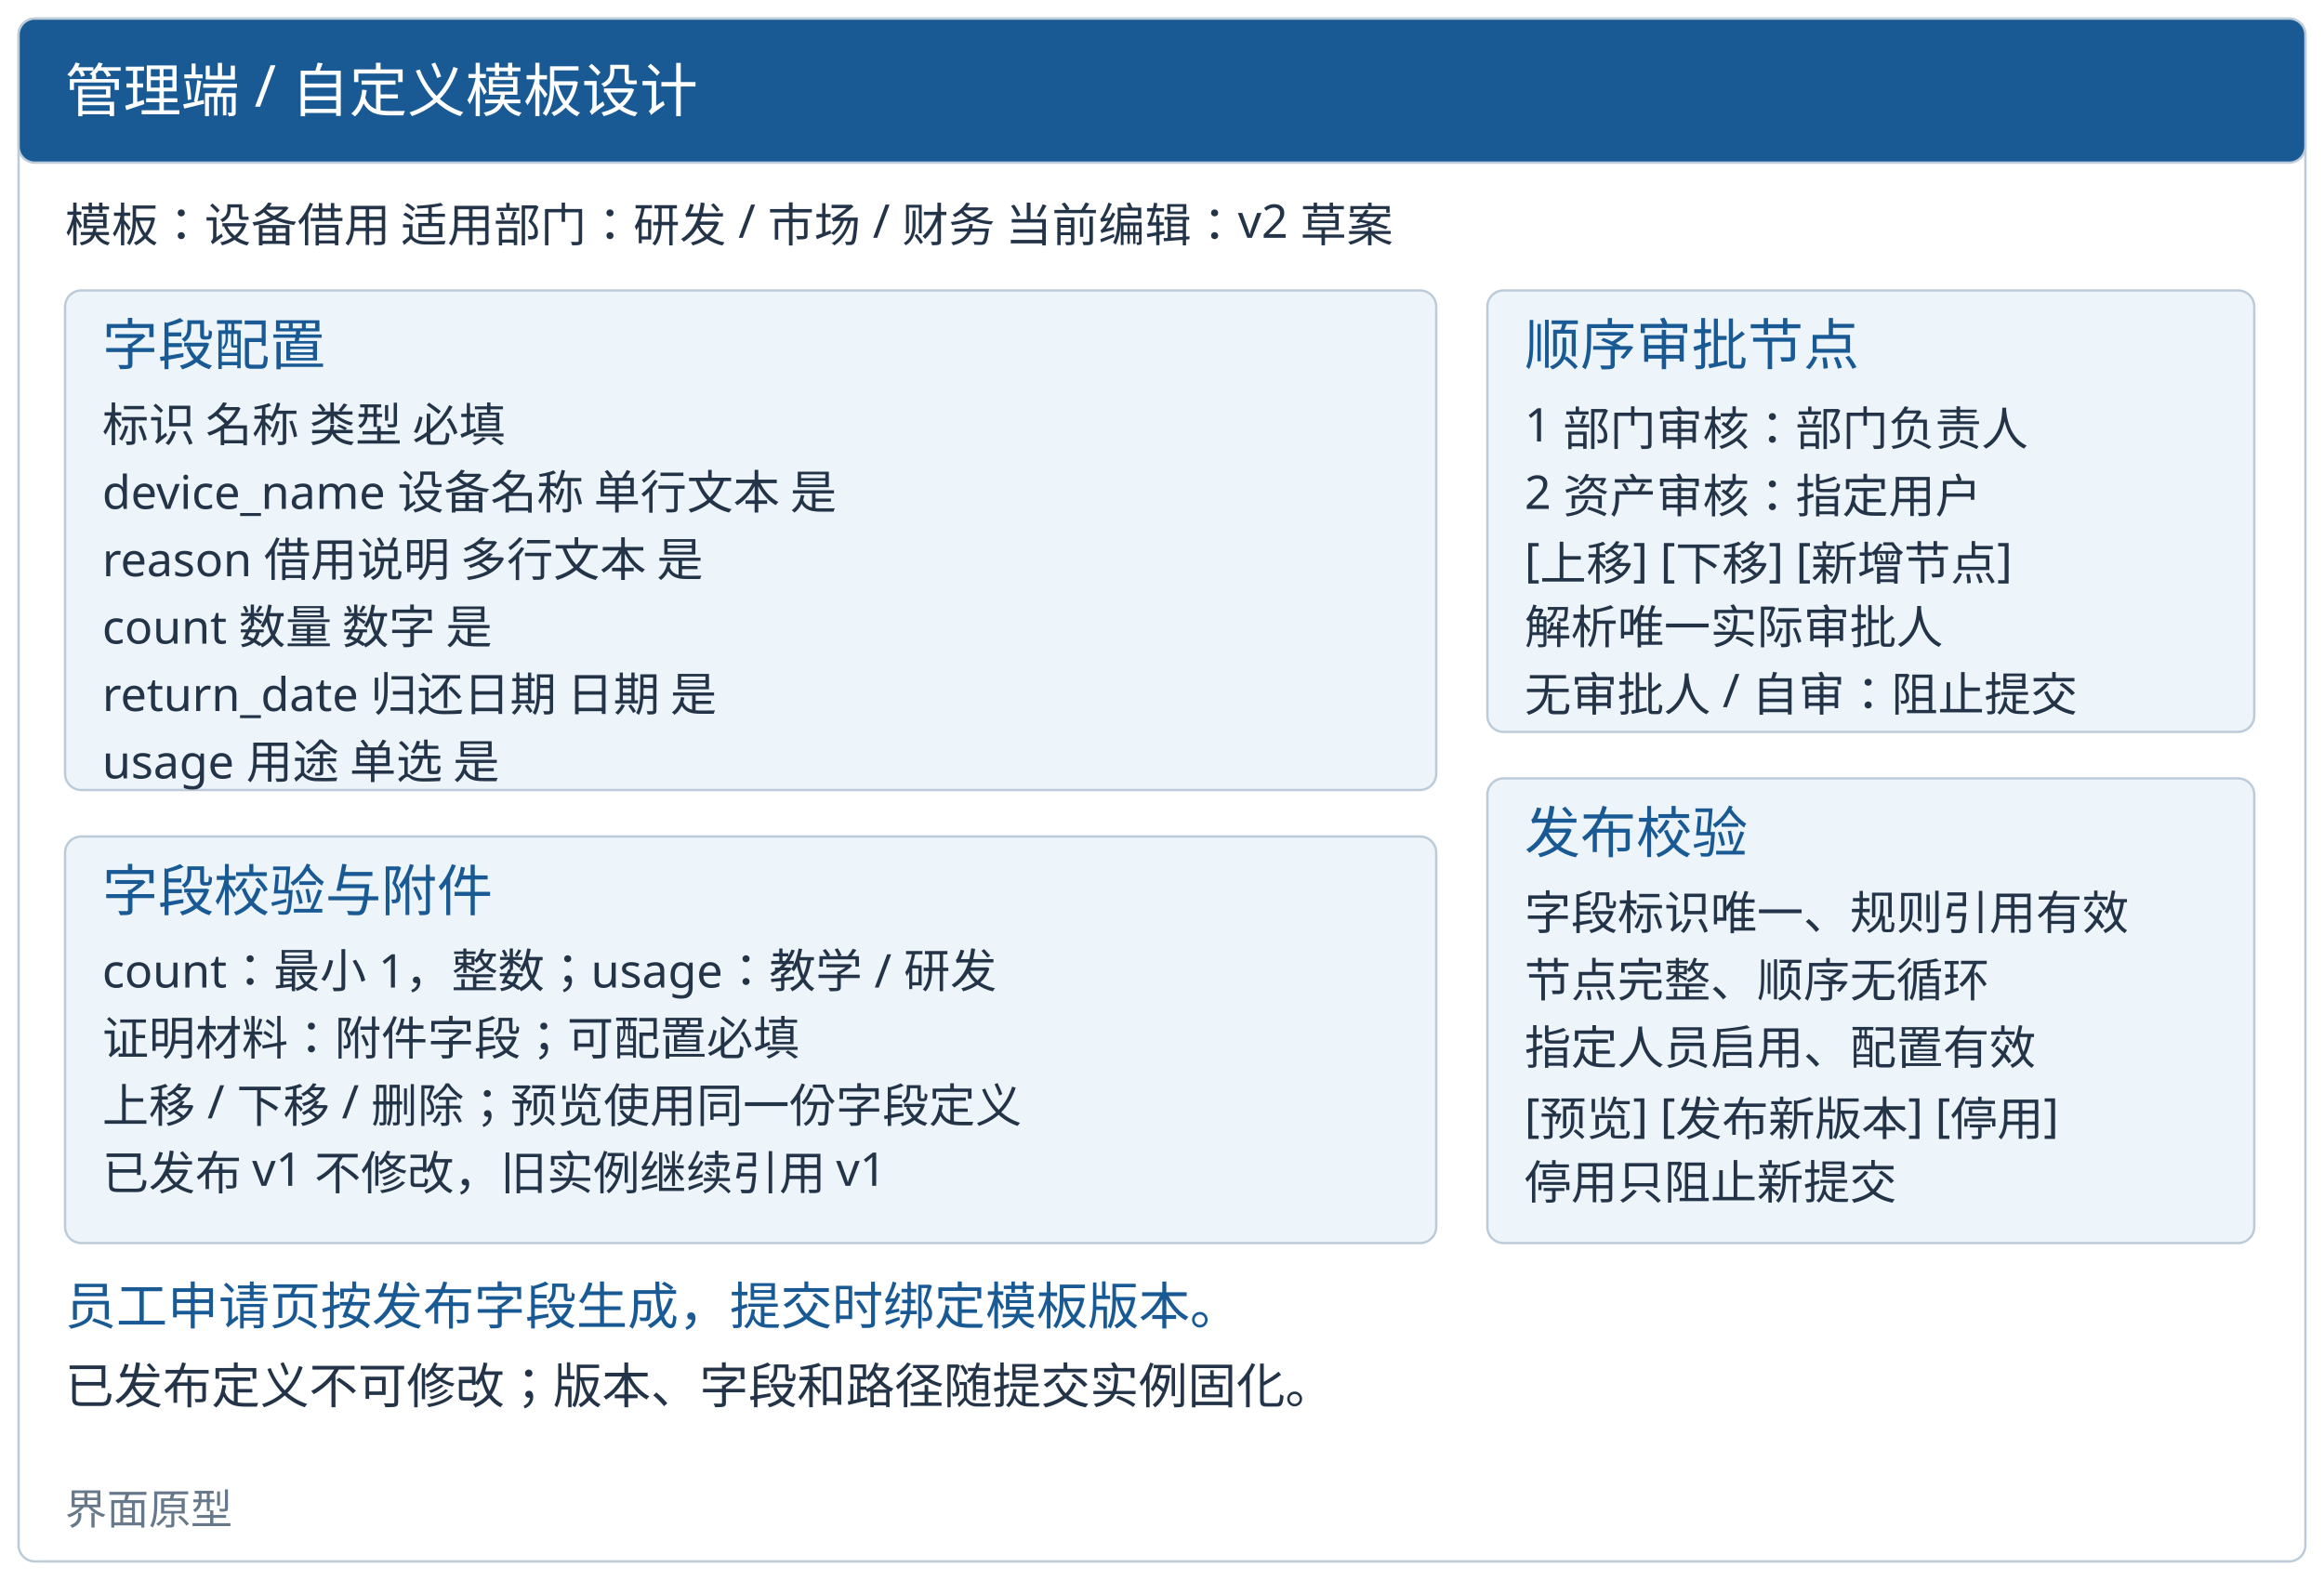
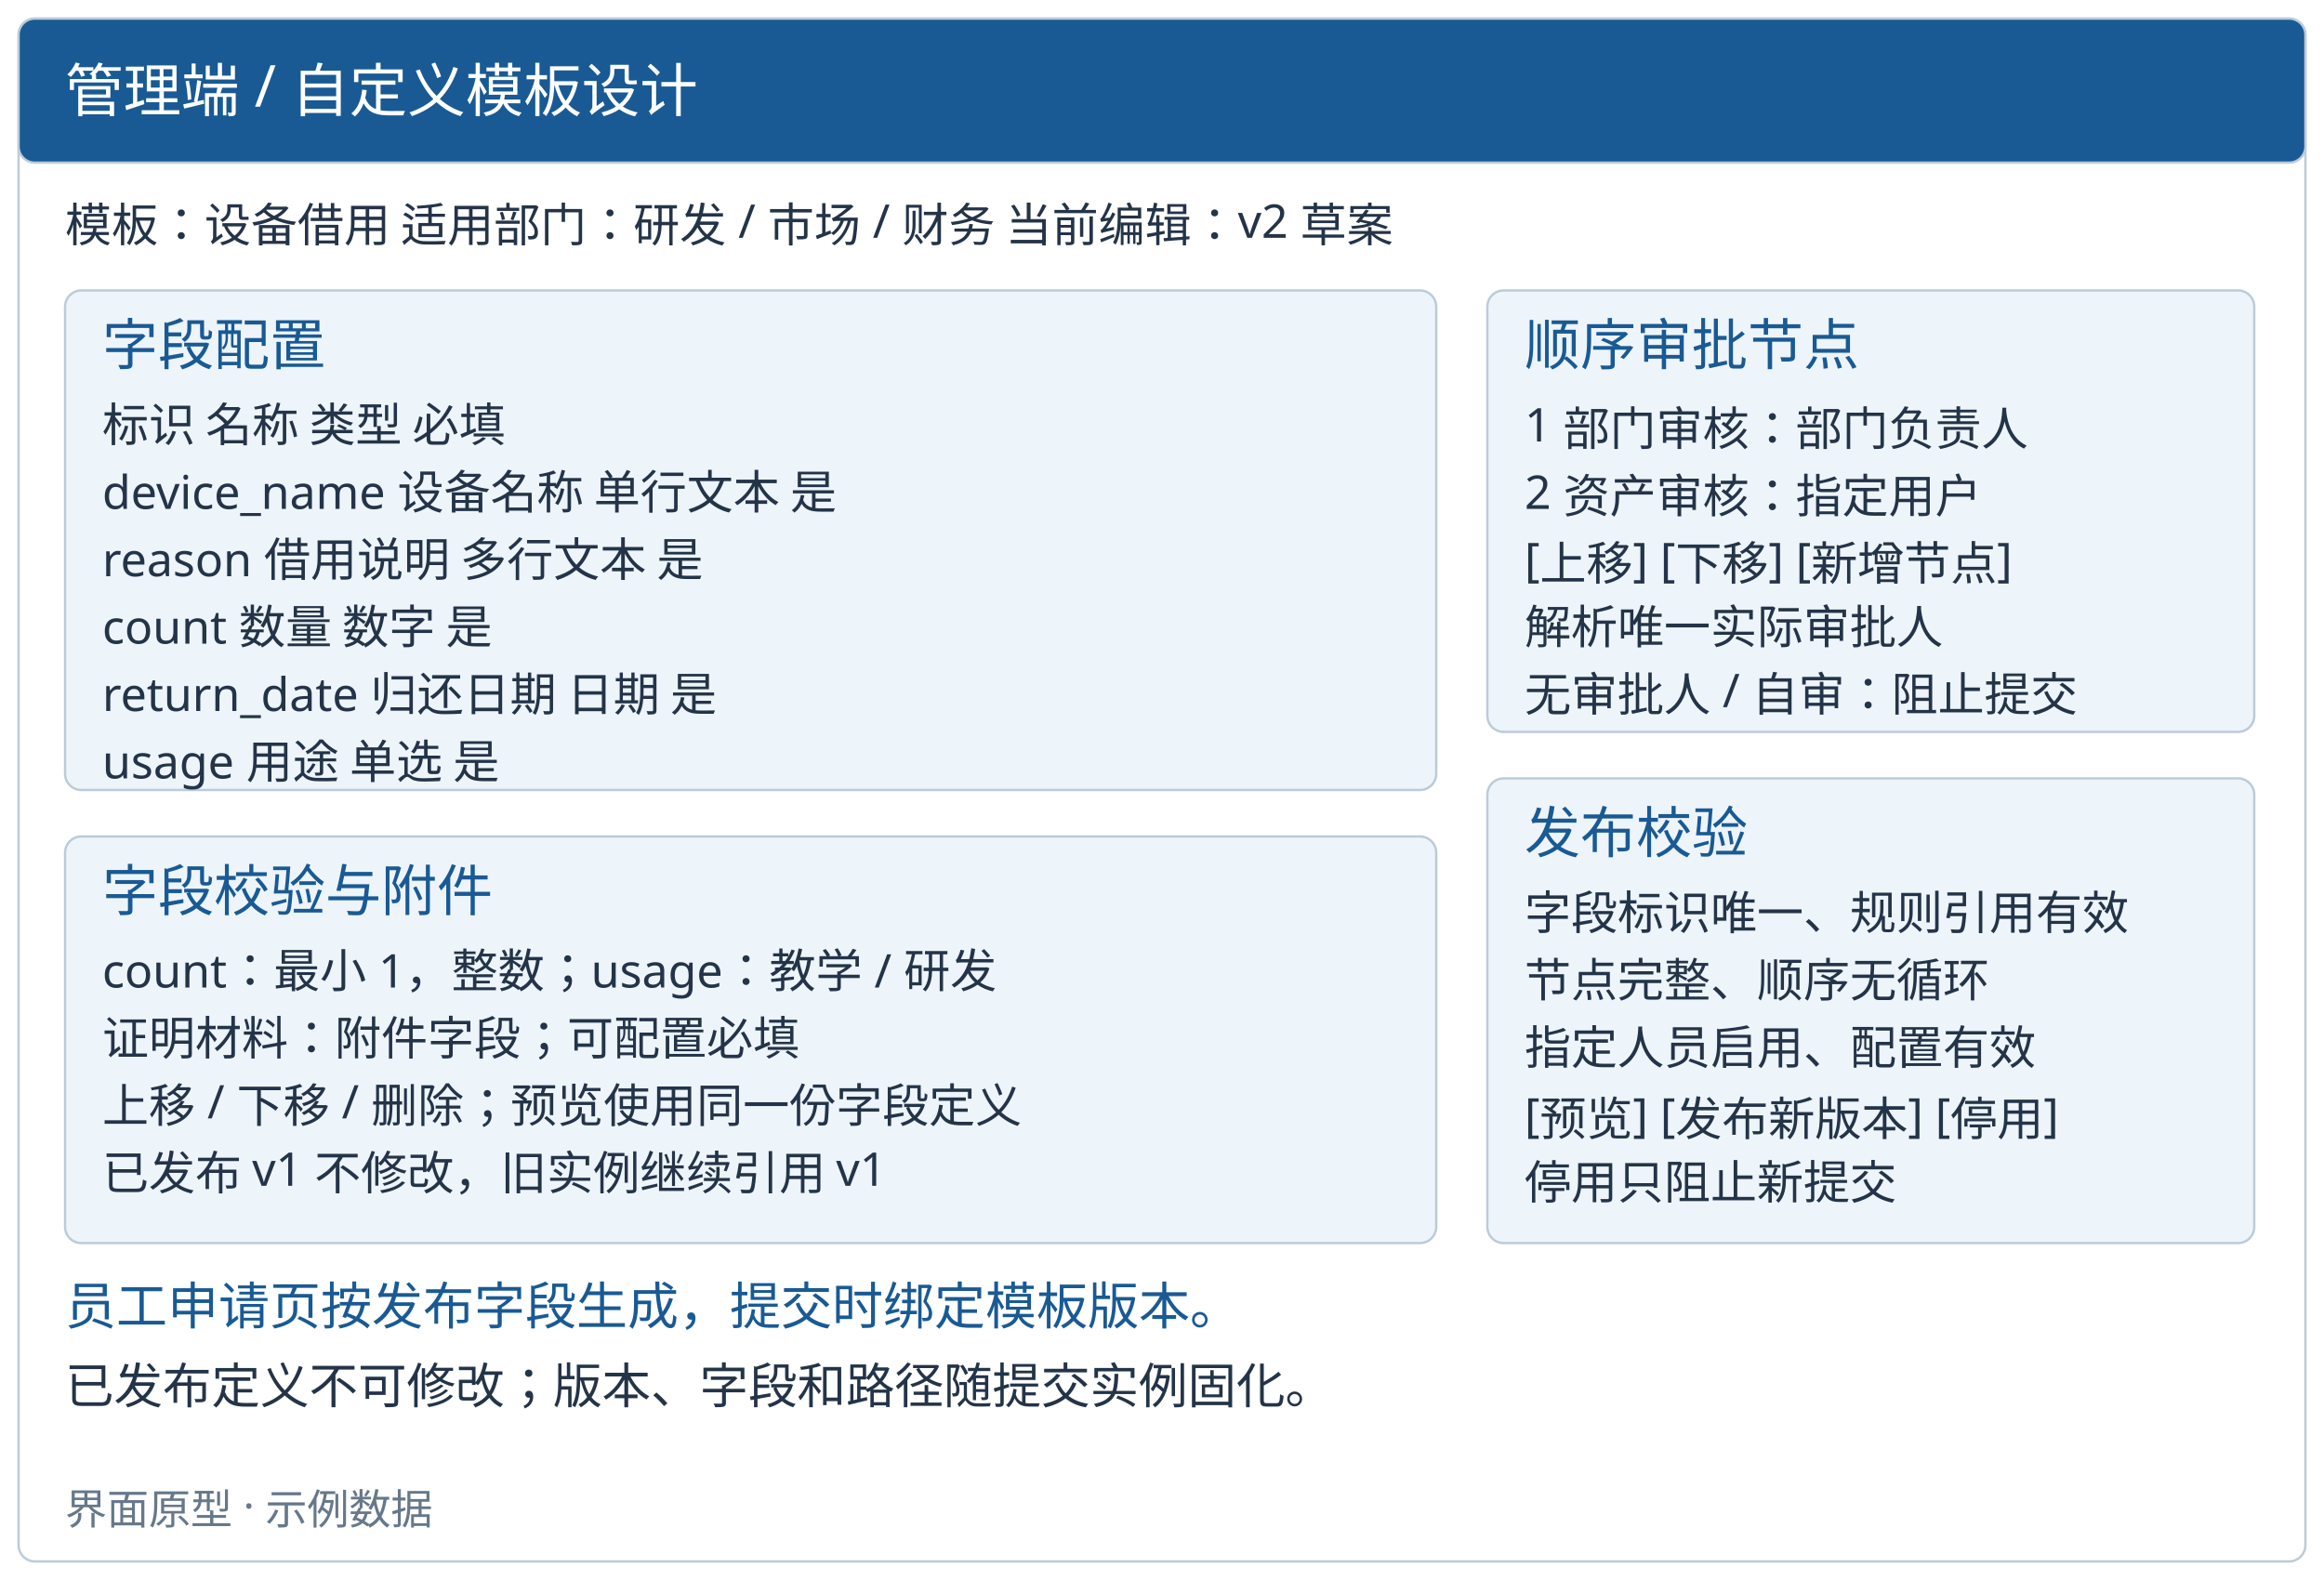
<svg xmlns="http://www.w3.org/2000/svg" width="1000" height="680" viewBox="0 0 1000 680">
  <rect width="100%" height="100%" fill="white" />
  <defs>
    <marker id="arrow" markerWidth="8" markerHeight="8" refX="7" refY="4" orient="auto">
      <path d="M0,0 L8,4 L0,8" fill="#607d98" />
    </marker>
  </defs>
  <rect x="8" y="8" width="984" height="664" rx="7" fill="#ffffff" stroke="#bccbd9" />
  <rect x="8" y="8" width="984" height="62" rx="7" fill="#195a94" stroke="#bccbd9" />
  <text x="28" y="48" font-family="Microsoft YaHei, Noto Sans SC, sans-serif" font-size="25" fill="white">管理端 / 自定义模板设计</text>
  <text x="28" y="104" font-family="Microsoft YaHei, Noto Sans SC, sans-serif" font-size="20" fill="#243448">模板：设备借用     适用部门：研发 / 市场 / 财务     当前编辑：v2 草案</text>
-   <text x="28" y="656" font-family="Microsoft YaHei, Noto Sans SC, sans-serif" font-size="18" fill="#66788a">界面原型</text>
+   <text x="28" y="656" font-family="Microsoft YaHei, Noto Sans SC, sans-serif" font-size="18" fill="#66788a">界面原型 · 示例数据</text>
  <rect x="28" y="125" width="590" height="215" rx="7" fill="#edf4fa" stroke="#bccbd9" />
  <text x="44" y="157" font-family="Microsoft YaHei, Noto Sans SC, sans-serif" font-size="24" fill="#195a94">字段配置</text>
  <text x="44" y="190" font-family="Microsoft YaHei, Noto Sans SC, sans-serif" font-size="20" fill="#243448">标识               名称        类型      必填</text>
  <text x="44" y="219" font-family="Microsoft YaHei, Noto Sans SC, sans-serif" font-size="20" fill="#243448">device_name       设备名称    单行文本    是</text>
  <text x="44" y="248" font-family="Microsoft YaHei, Noto Sans SC, sans-serif" font-size="20" fill="#243448">reason            借用说明    多行文本    是</text>
  <text x="44" y="277" font-family="Microsoft YaHei, Noto Sans SC, sans-serif" font-size="20" fill="#243448">count             数量        数字        是</text>
  <text x="44" y="306" font-family="Microsoft YaHei, Noto Sans SC, sans-serif" font-size="20" fill="#243448">return_date       归还日期    日期        是</text>
  <text x="44" y="335" font-family="Microsoft YaHei, Noto Sans SC, sans-serif" font-size="20" fill="#243448">usage             用途        单选        是</text>
  <rect x="28" y="360" width="590" height="175" rx="7" fill="#edf4fa" stroke="#bccbd9" />
  <text x="44" y="392" font-family="Microsoft YaHei, Noto Sans SC, sans-serif" font-size="24" fill="#195a94">字段校验与附件</text>
  <text x="44" y="425" font-family="Microsoft YaHei, Noto Sans SC, sans-serif" font-size="20" fill="#243448">count：最小 1，整数；usage：教学 / 研发</text>
  <text x="44" y="454" font-family="Microsoft YaHei, Noto Sans SC, sans-serif" font-size="20" fill="#243448">证明材料：附件字段；可配置必填</text>
  <text x="44" y="483" font-family="Microsoft YaHei, Noto Sans SC, sans-serif" font-size="20" fill="#243448">上移 / 下移 / 删除；预览使用同一份字段定义</text>
  <text x="44" y="512" font-family="Microsoft YaHei, Noto Sans SC, sans-serif" font-size="20" fill="#243448">已发布 v1 不修改，旧实例继续引用 v1</text>
  <rect x="640" y="125" width="330" height="190" rx="7" fill="#edf4fa" stroke="#bccbd9" />
  <text x="656" y="157" font-family="Microsoft YaHei, Noto Sans SC, sans-serif" font-size="24" fill="#195a94">顺序审批节点</text>
  <text x="656" y="190" font-family="Microsoft YaHei, Noto Sans SC, sans-serif" font-size="20" fill="#243448">1 部门审核：部门负责人</text>
  <text x="656" y="219" font-family="Microsoft YaHei, Noto Sans SC, sans-serif" font-size="20" fill="#243448">2 资产审核：指定用户</text>
  <text x="656" y="248" font-family="Microsoft YaHei, Noto Sans SC, sans-serif" font-size="20" fill="#243448">[上移] [下移] [新增节点]</text>
  <text x="656" y="277" font-family="Microsoft YaHei, Noto Sans SC, sans-serif" font-size="20" fill="#243448">解析唯一实际审批人</text>
  <text x="656" y="306" font-family="Microsoft YaHei, Noto Sans SC, sans-serif" font-size="20" fill="#243448">无审批人 / 自审：阻止提交</text>
  <rect x="640" y="335" width="330" height="200" rx="7" fill="#edf4fa" stroke="#bccbd9" />
  <text x="656" y="367" font-family="Microsoft YaHei, Noto Sans SC, sans-serif" font-size="24" fill="#195a94">发布校验</text>
  <text x="656" y="400" font-family="Microsoft YaHei, Noto Sans SC, sans-serif" font-size="20" fill="#243448">字段标识唯一、规则引用有效</text>
  <text x="656" y="429" font-family="Microsoft YaHei, Noto Sans SC, sans-serif" font-size="20" fill="#243448">节点完整、顺序无循环</text>
  <text x="656" y="458" font-family="Microsoft YaHei, Noto Sans SC, sans-serif" font-size="20" fill="#243448">指定人员启用、配置有效</text>
  <text x="656" y="487" font-family="Microsoft YaHei, Noto Sans SC, sans-serif" font-size="20" fill="#243448">[预览] [发布新版本] [停用]</text>
  <text x="656" y="516" font-family="Microsoft YaHei, Noto Sans SC, sans-serif" font-size="20" fill="#243448">停用只阻止新提交</text>
  <text x="28" y="570" font-family="Microsoft YaHei, Noto Sans SC, sans-serif" font-size="22" fill="#195a94">员工申请页按发布字段生成，提交时绑定模板版本。</text>
  <text x="28" y="604" font-family="Microsoft YaHei, Noto Sans SC, sans-serif" font-size="21" fill="#243448">已发布定义不可修改；版本、字段和路径随提交实例固化。</text>
</svg>
